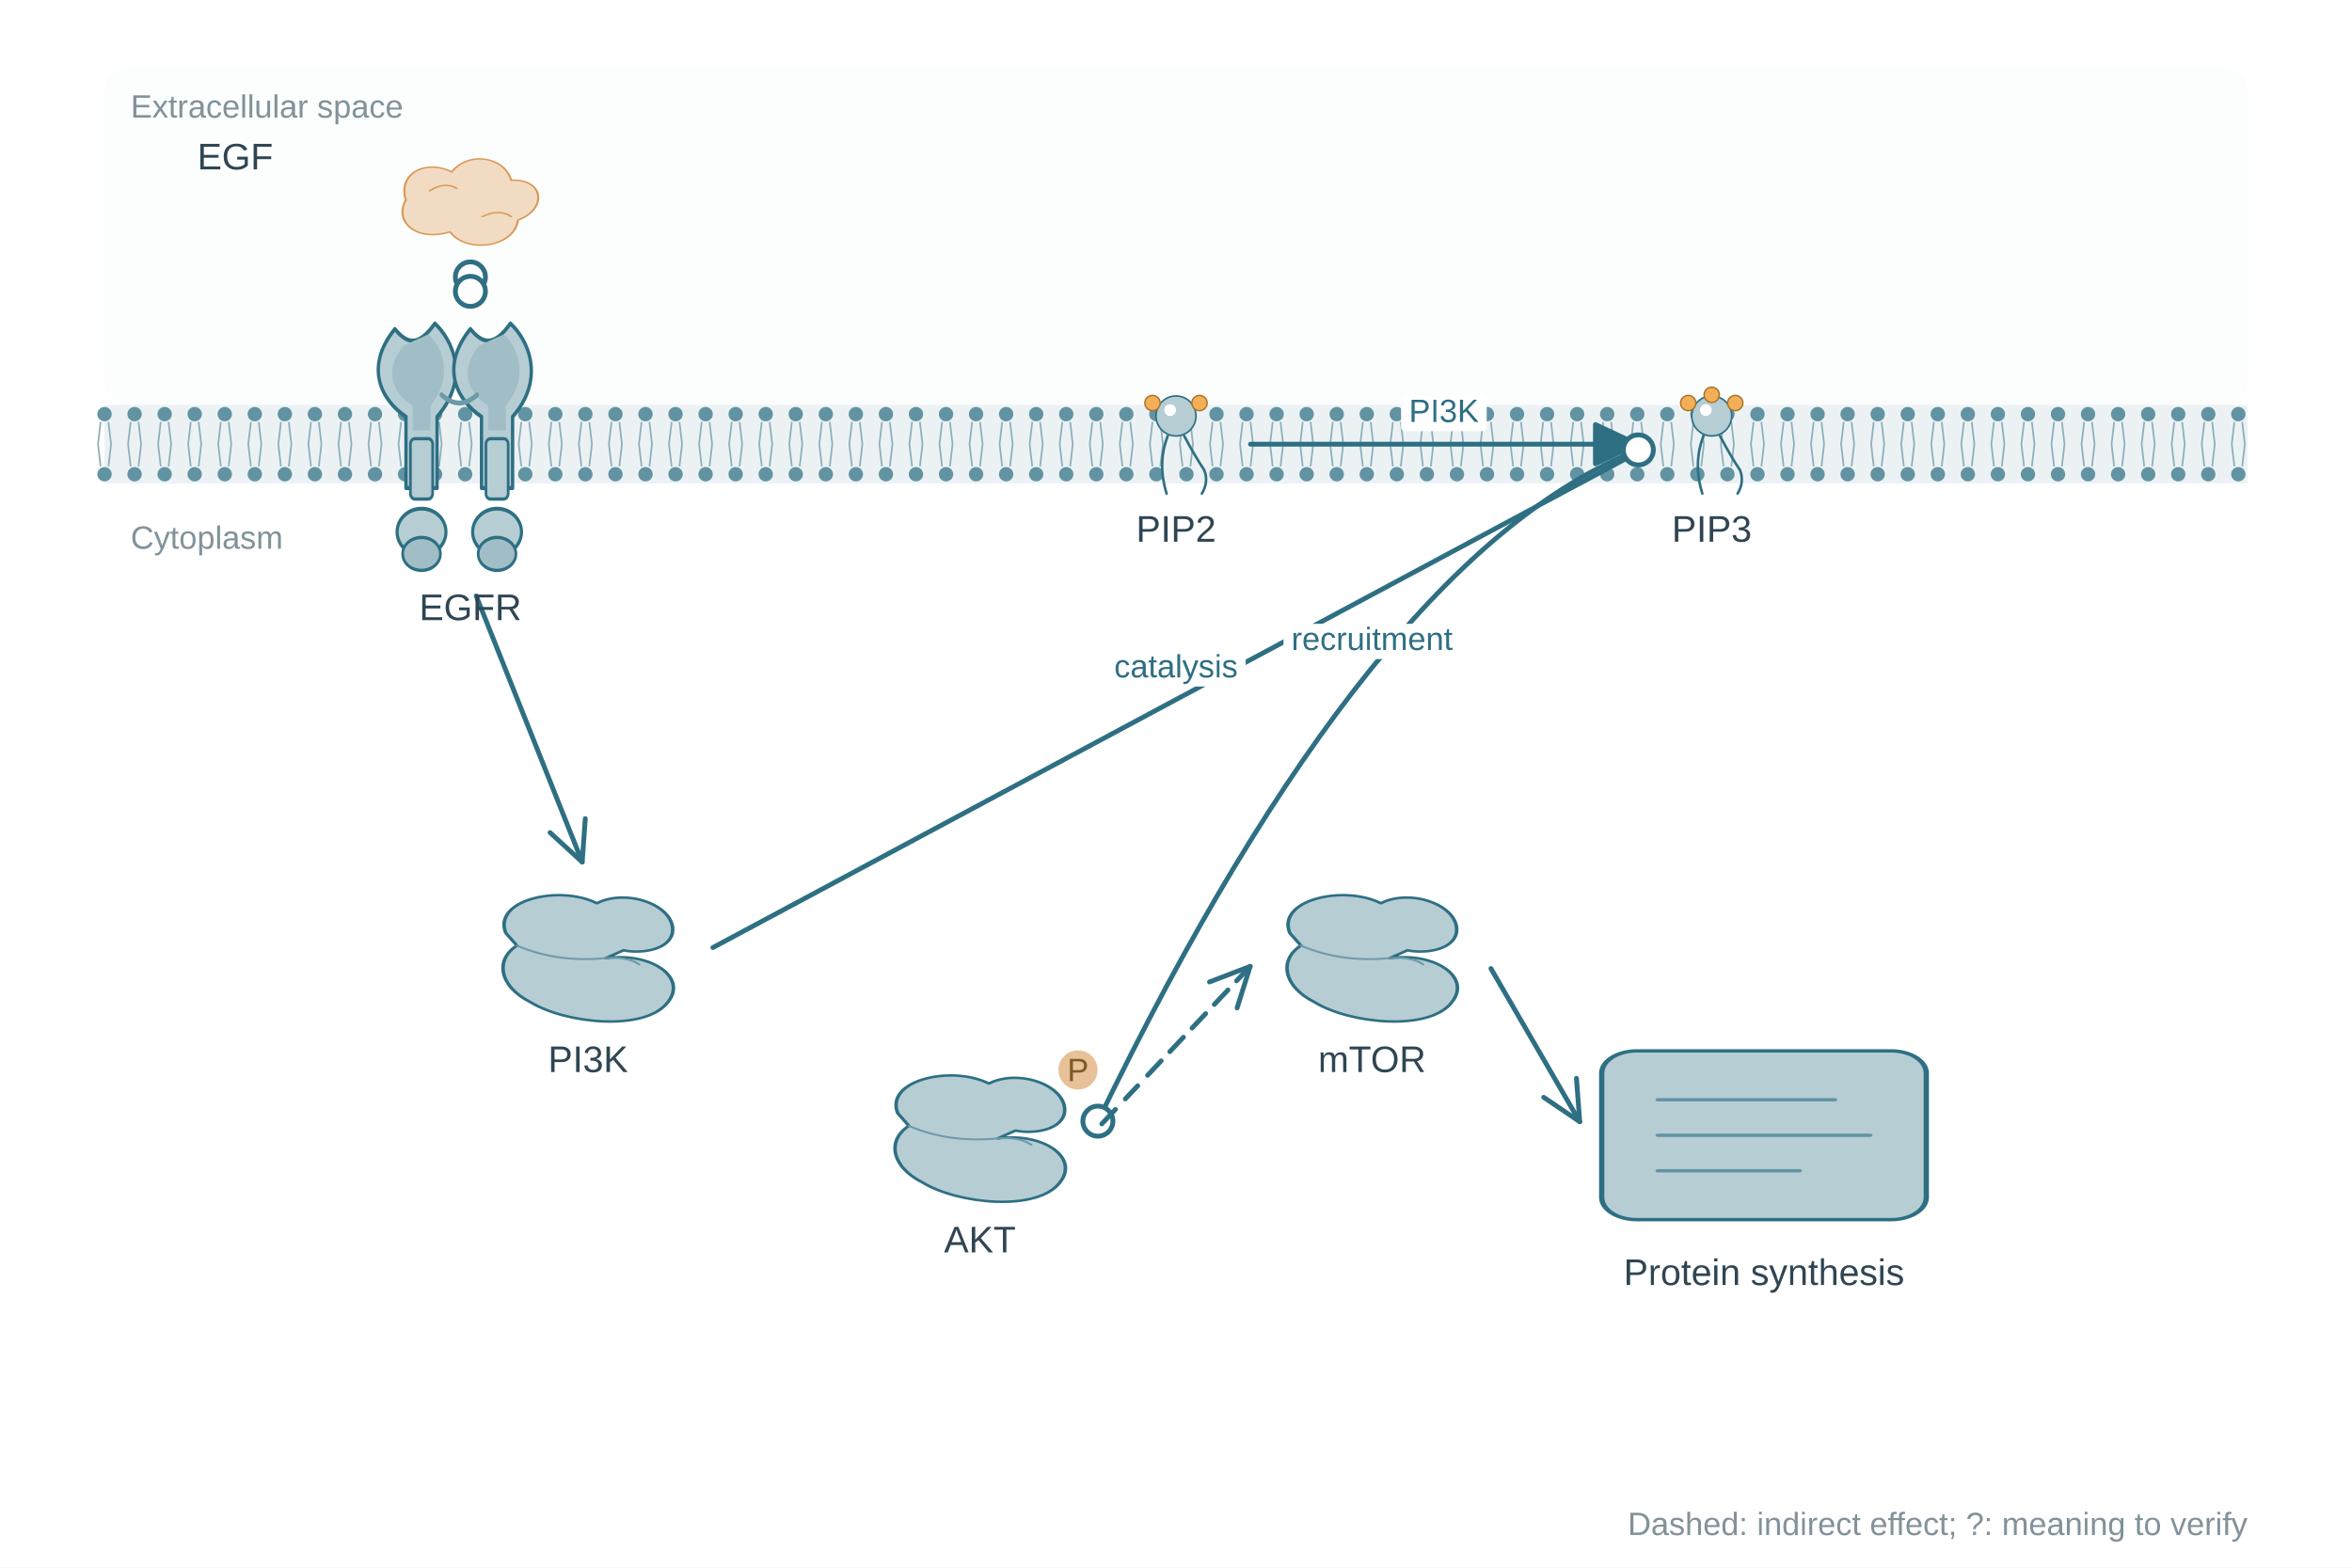
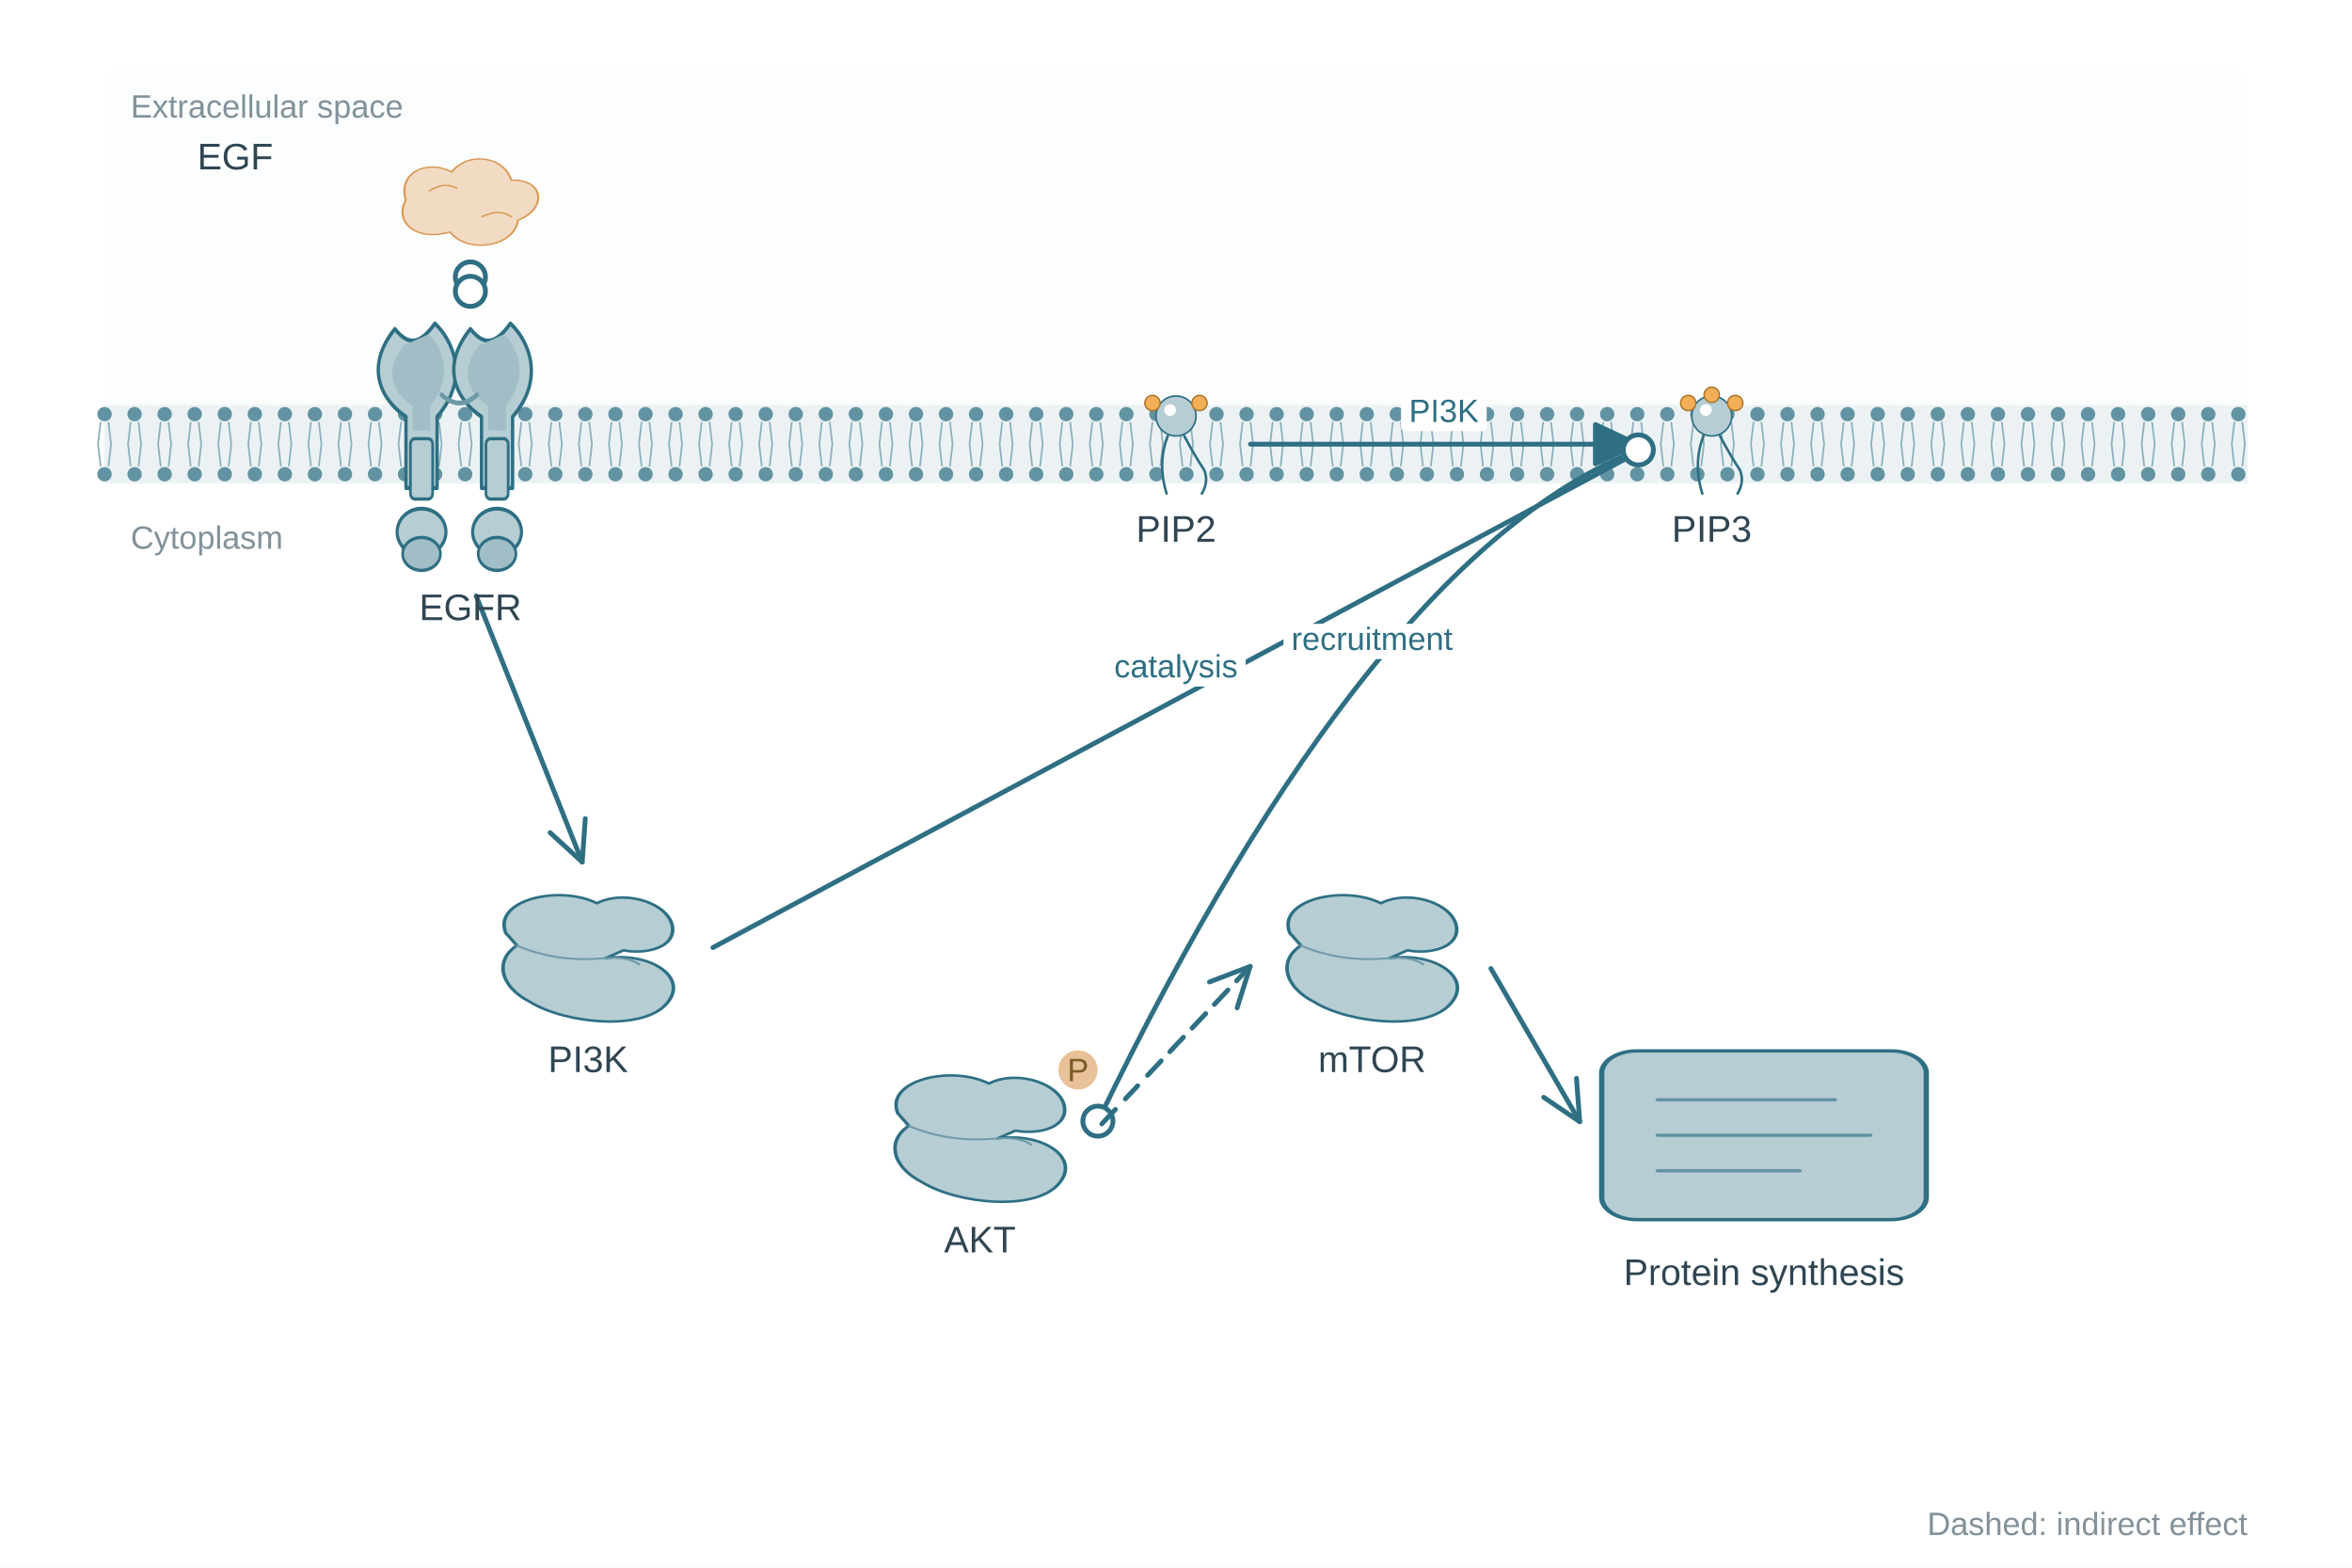
<svg xmlns="http://www.w3.org/2000/svg" width="180.0mm" height="120.0mm" viewBox="0 0 180.0 120.0" data-version="2" data-revision="1">
  <rect width="180.0" height="120.0" fill="#FFFFFF" />
  <g id="layer-compartments">
    <rect x="8.0" y="5.0" width="164.0" height="26.0" rx="2" fill="#fcfdfd" />
    <text x="10" y="9" font-size="2.469" font-family="Arial,Microsoft YaHei,sans-serif" fill="#81929B" text-anchor="start" font-weight="400">Extracellular space</text>
    <rect x="8.0" y="31.0" width="164.0" height="6.0" fill="#ecf2f4" />
    <path d="M 7.7 32.3 L 7.5 34.0 M 8.3 32.3 L 8.5 34.0 M 7.7 35.7 L 7.5 34.0 M 8.3 35.7 L 8.5 34.0" fill="none" stroke="#8cb0bb" stroke-width=".13" />
    <circle cx="8.0" cy="31.7" r=".55" fill="#6293a2" />
    <circle cx="8.0" cy="36.3" r=".55" fill="#6293a2" />
    <path d="M 10.0 32.3 L 9.8 34.0 M 10.6 32.3 L 10.8 34.0 M 10.0 35.7 L 9.8 34.0 M 10.6 35.7 L 10.8 34.0" fill="none" stroke="#8cb0bb" stroke-width=".13" />
    <circle cx="10.3" cy="31.7" r=".55" fill="#6293a2" />
    <circle cx="10.3" cy="36.3" r=".55" fill="#6293a2" />
    <path d="M 12.3 32.3 L 12.1 34.0 M 12.9 32.3 L 13.1 34.0 M 12.3 35.7 L 12.1 34.0 M 12.9 35.7 L 13.1 34.0" fill="none" stroke="#8cb0bb" stroke-width=".13" />
    <circle cx="12.6" cy="31.7" r=".55" fill="#6293a2" />
    <circle cx="12.6" cy="36.3" r=".55" fill="#6293a2" />
    <path d="M 14.6 32.3 L 14.4 34.0 M 15.2 32.3 L 15.4 34.0 M 14.6 35.7 L 14.4 34.0 M 15.2 35.7 L 15.4 34.0" fill="none" stroke="#8cb0bb" stroke-width=".13" />
    <circle cx="14.9" cy="31.7" r=".55" fill="#6293a2" />
    <circle cx="14.9" cy="36.3" r=".55" fill="#6293a2" />
    <path d="M 16.9 32.3 L 16.7 34.0 M 17.5 32.3 L 17.7 34.0 M 16.9 35.7 L 16.7 34.0 M 17.5 35.7 L 17.7 34.0" fill="none" stroke="#8cb0bb" stroke-width=".13" />
    <circle cx="17.2" cy="31.7" r=".55" fill="#6293a2" />
    <circle cx="17.2" cy="36.3" r=".55" fill="#6293a2" />
    <path d="M 19.2 32.3 L 19.0 34.0 M 19.8 32.3 L 20.0 34.0 M 19.2 35.7 L 19.0 34.0 M 19.8 35.7 L 20.0 34.0" fill="none" stroke="#8cb0bb" stroke-width=".13" />
    <circle cx="19.5" cy="31.7" r=".55" fill="#6293a2" />
    <circle cx="19.5" cy="36.3" r=".55" fill="#6293a2" />
    <path d="M 21.5 32.3 L 21.3 34.0 M 22.1 32.3 L 22.3 34.0 M 21.5 35.7 L 21.3 34.0 M 22.1 35.7 L 22.3 34.0" fill="none" stroke="#8cb0bb" stroke-width=".13" />
    <circle cx="21.8" cy="31.7" r=".55" fill="#6293a2" />
    <circle cx="21.8" cy="36.3" r=".55" fill="#6293a2" />
    <path d="M 23.8 32.3 L 23.6 34.0 M 24.4 32.3 L 24.6 34.0 M 23.8 35.7 L 23.6 34.0 M 24.4 35.7 L 24.6 34.0" fill="none" stroke="#8cb0bb" stroke-width=".13" />
    <circle cx="24.1" cy="31.7" r=".55" fill="#6293a2" />
    <circle cx="24.1" cy="36.3" r=".55" fill="#6293a2" />
    <path d="M 26.1 32.3 L 25.9 34.0 M 26.7 32.3 L 26.9 34.0 M 26.1 35.7 L 25.9 34.0 M 26.7 35.7 L 26.9 34.0" fill="none" stroke="#8cb0bb" stroke-width=".13" />
    <circle cx="26.4" cy="31.7" r=".55" fill="#6293a2" />
    <circle cx="26.4" cy="36.3" r=".55" fill="#6293a2" />
    <path d="M 28.4 32.3 L 28.2 34.0 M 29.0 32.3 L 29.2 34.0 M 28.4 35.7 L 28.2 34.0 M 29.0 35.7 L 29.2 34.0" fill="none" stroke="#8cb0bb" stroke-width=".13" />
    <circle cx="28.7" cy="31.7" r=".55" fill="#6293a2" />
    <circle cx="28.7" cy="36.3" r=".55" fill="#6293a2" />
    <path d="M 30.7 32.3 L 30.5 34.0 M 31.3 32.3 L 31.5 34.0 M 30.7 35.7 L 30.5 34.0 M 31.3 35.7 L 31.5 34.0" fill="none" stroke="#8cb0bb" stroke-width=".13" />
    <circle cx="31.0" cy="31.7" r=".55" fill="#6293a2" />
    <circle cx="31.0" cy="36.3" r=".55" fill="#6293a2" />
    <path d="M 33.0 32.3 L 32.8 34.0 M 33.6 32.3 L 33.8 34.0 M 33.0 35.7 L 32.8 34.0 M 33.6 35.7 L 33.8 34.0" fill="none" stroke="#8cb0bb" stroke-width=".13" />
    <circle cx="33.3" cy="31.7" r=".55" fill="#6293a2" />
    <circle cx="33.3" cy="36.3" r=".55" fill="#6293a2" />
    <path d="M 35.3 32.3 L 35.1 34.0 M 35.9 32.3 L 36.1 34.0 M 35.3 35.7 L 35.1 34.0 M 35.9 35.7 L 36.1 34.0" fill="none" stroke="#8cb0bb" stroke-width=".13" />
    <circle cx="35.6" cy="31.7" r=".55" fill="#6293a2" />
    <circle cx="35.6" cy="36.3" r=".55" fill="#6293a2" />
    <path d="M 37.6 32.3 L 37.4 34.0 M 38.2 32.3 L 38.4 34.0 M 37.6 35.7 L 37.4 34.0 M 38.2 35.7 L 38.4 34.0" fill="none" stroke="#8cb0bb" stroke-width=".13" />
    <circle cx="37.9" cy="31.7" r=".55" fill="#6293a2" />
    <circle cx="37.9" cy="36.3" r=".55" fill="#6293a2" />
    <path d="M 39.9 32.3 L 39.7 34.0 M 40.5 32.3 L 40.7 34.0 M 39.9 35.7 L 39.7 34.0 M 40.5 35.7 L 40.7 34.0" fill="none" stroke="#8cb0bb" stroke-width=".13" />
    <circle cx="40.2" cy="31.7" r=".55" fill="#6293a2" />
    <circle cx="40.2" cy="36.3" r=".55" fill="#6293a2" />
    <path d="M 42.2 32.3 L 42.0 34.0 M 42.8 32.3 L 43.0 34.0 M 42.2 35.7 L 42.0 34.0 M 42.8 35.7 L 43.0 34.0" fill="none" stroke="#8cb0bb" stroke-width=".13" />
    <circle cx="42.5" cy="31.7" r=".55" fill="#6293a2" />
    <circle cx="42.5" cy="36.3" r=".55" fill="#6293a2" />
    <path d="M 44.5 32.3 L 44.3 34.0 M 45.1 32.3 L 45.3 34.0 M 44.5 35.7 L 44.3 34.0 M 45.1 35.7 L 45.3 34.0" fill="none" stroke="#8cb0bb" stroke-width=".13" />
    <circle cx="44.8" cy="31.7" r=".55" fill="#6293a2" />
    <circle cx="44.8" cy="36.3" r=".55" fill="#6293a2" />
    <path d="M 46.8 32.3 L 46.6 34.0 M 47.4 32.3 L 47.6 34.0 M 46.8 35.7 L 46.6 34.0 M 47.4 35.7 L 47.6 34.0" fill="none" stroke="#8cb0bb" stroke-width=".13" />
    <circle cx="47.1" cy="31.7" r=".55" fill="#6293a2" />
    <circle cx="47.1" cy="36.3" r=".55" fill="#6293a2" />
    <path d="M 49.1 32.3 L 48.9 34.0 M 49.7 32.3 L 49.9 34.0 M 49.1 35.7 L 48.9 34.0 M 49.7 35.7 L 49.9 34.0" fill="none" stroke="#8cb0bb" stroke-width=".13" />
    <circle cx="49.4" cy="31.7" r=".55" fill="#6293a2" />
    <circle cx="49.4" cy="36.3" r=".55" fill="#6293a2" />
    <path d="M 51.4 32.3 L 51.2 34.0 M 52 32.3 L 52.2 34.0 M 51.4 35.7 L 51.2 34.0 M 52 35.7 L 52.2 34.0" fill="none" stroke="#8cb0bb" stroke-width=".13" />
    <circle cx="51.7" cy="31.7" r=".55" fill="#6293a2" />
    <circle cx="51.7" cy="36.3" r=".55" fill="#6293a2" />
    <path d="M 53.7 32.3 L 53.5 34.0 M 54.3 32.3 L 54.5 34.0 M 53.7 35.7 L 53.5 34.0 M 54.3 35.7 L 54.5 34.0" fill="none" stroke="#8cb0bb" stroke-width=".13" />
    <circle cx="54.0" cy="31.7" r=".55" fill="#6293a2" />
    <circle cx="54.0" cy="36.3" r=".55" fill="#6293a2" />
    <path d="M 56.0 32.3 L 55.8 34.0 M 56.6 32.3 L 56.8 34.0 M 56.0 35.7 L 55.8 34.0 M 56.6 35.7 L 56.8 34.0" fill="none" stroke="#8cb0bb" stroke-width=".13" />
    <circle cx="56.3" cy="31.7" r=".55" fill="#6293a2" />
    <circle cx="56.3" cy="36.3" r=".55" fill="#6293a2" />
    <path d="M 58.3 32.3 L 58.1 34.0 M 58.9 32.3 L 59.1 34.0 M 58.3 35.7 L 58.1 34.0 M 58.9 35.7 L 59.1 34.0" fill="none" stroke="#8cb0bb" stroke-width=".13" />
    <circle cx="58.6" cy="31.7" r=".55" fill="#6293a2" />
    <circle cx="58.6" cy="36.3" r=".55" fill="#6293a2" />
    <path d="M 60.6 32.3 L 60.4 34.0 M 61.2 32.3 L 61.4 34.0 M 60.6 35.7 L 60.4 34.0 M 61.2 35.7 L 61.4 34.0" fill="none" stroke="#8cb0bb" stroke-width=".13" />
    <circle cx="60.9" cy="31.7" r=".55" fill="#6293a2" />
    <circle cx="60.9" cy="36.3" r=".55" fill="#6293a2" />
    <path d="M 62.9 32.3 L 62.7 34.0 M 63.5 32.3 L 63.7 34.0 M 62.9 35.7 L 62.7 34.0 M 63.5 35.7 L 63.7 34.0" fill="none" stroke="#8cb0bb" stroke-width=".13" />
    <circle cx="63.2" cy="31.7" r=".55" fill="#6293a2" />
    <circle cx="63.2" cy="36.3" r=".55" fill="#6293a2" />
    <path d="M 65.2 32.3 L 65.0 34.0 M 65.8 32.3 L 66.0 34.0 M 65.2 35.7 L 65.0 34.0 M 65.8 35.7 L 66.0 34.0" fill="none" stroke="#8cb0bb" stroke-width=".13" />
    <circle cx="65.5" cy="31.7" r=".55" fill="#6293a2" />
    <circle cx="65.5" cy="36.3" r=".55" fill="#6293a2" />
    <path d="M 67.5 32.3 L 67.3 34.0 M 68.1 32.3 L 68.3 34.0 M 67.5 35.7 L 67.3 34.0 M 68.1 35.7 L 68.3 34.0" fill="none" stroke="#8cb0bb" stroke-width=".13" />
    <circle cx="67.8" cy="31.7" r=".55" fill="#6293a2" />
    <circle cx="67.8" cy="36.3" r=".55" fill="#6293a2" />
    <path d="M 69.8 32.3 L 69.6 34.0 M 70.4 32.3 L 70.6 34.0 M 69.8 35.7 L 69.6 34.0 M 70.4 35.7 L 70.6 34.0" fill="none" stroke="#8cb0bb" stroke-width=".13" />
    <circle cx="70.1" cy="31.7" r=".55" fill="#6293a2" />
    <circle cx="70.1" cy="36.3" r=".55" fill="#6293a2" />
    <path d="M 72.1 32.3 L 71.9 34.0 M 72.7 32.3 L 72.9 34.0 M 72.1 35.7 L 71.9 34.0 M 72.7 35.7 L 72.9 34.0" fill="none" stroke="#8cb0bb" stroke-width=".13" />
    <circle cx="72.4" cy="31.7" r=".55" fill="#6293a2" />
    <circle cx="72.4" cy="36.3" r=".55" fill="#6293a2" />
    <path d="M 74.4 32.3 L 74.2 34.0 M 75 32.3 L 75.2 34.0 M 74.4 35.7 L 74.2 34.0 M 75 35.7 L 75.2 34.0" fill="none" stroke="#8cb0bb" stroke-width=".13" />
    <circle cx="74.7" cy="31.7" r=".55" fill="#6293a2" />
    <circle cx="74.7" cy="36.3" r=".55" fill="#6293a2" />
    <path d="M 76.7 32.3 L 76.5 34.0 M 77.3 32.3 L 77.5 34.0 M 76.7 35.7 L 76.5 34.0 M 77.3 35.7 L 77.5 34.0" fill="none" stroke="#8cb0bb" stroke-width=".13" />
    <circle cx="77.0" cy="31.7" r=".55" fill="#6293a2" />
    <circle cx="77.0" cy="36.3" r=".55" fill="#6293a2" />
    <path d="M 79.0 32.3 L 78.8 34.0 M 79.6 32.3 L 79.8 34.0 M 79.0 35.7 L 78.8 34.0 M 79.6 35.7 L 79.8 34.0" fill="none" stroke="#8cb0bb" stroke-width=".13" />
    <circle cx="79.3" cy="31.7" r=".55" fill="#6293a2" />
    <circle cx="79.3" cy="36.3" r=".55" fill="#6293a2" />
    <path d="M 81.3 32.3 L 81.1 34.0 M 81.9 32.3 L 82.1 34.0 M 81.3 35.7 L 81.1 34.0 M 81.9 35.7 L 82.1 34.0" fill="none" stroke="#8cb0bb" stroke-width=".13" />
    <circle cx="81.6" cy="31.7" r=".55" fill="#6293a2" />
    <circle cx="81.6" cy="36.3" r=".55" fill="#6293a2" />
    <path d="M 83.6 32.3 L 83.4 34.0 M 84.2 32.3 L 84.4 34.0 M 83.6 35.7 L 83.4 34.0 M 84.2 35.7 L 84.4 34.0" fill="none" stroke="#8cb0bb" stroke-width=".13" />
    <circle cx="83.9" cy="31.7" r=".55" fill="#6293a2" />
    <circle cx="83.9" cy="36.3" r=".55" fill="#6293a2" />
    <path d="M 85.9 32.3 L 85.7 34.0 M 86.5 32.3 L 86.7 34.0 M 85.9 35.7 L 85.7 34.0 M 86.5 35.7 L 86.7 34.0" fill="none" stroke="#8cb0bb" stroke-width=".13" />
    <circle cx="86.2" cy="31.7" r=".55" fill="#6293a2" />
    <circle cx="86.2" cy="36.3" r=".55" fill="#6293a2" />
    <path d="M 88.2 32.3 L 88.0 34.0 M 88.8 32.3 L 89.0 34.0 M 88.2 35.7 L 88.0 34.0 M 88.8 35.7 L 89.0 34.0" fill="none" stroke="#8cb0bb" stroke-width=".13" />
    <circle cx="88.5" cy="31.7" r=".55" fill="#6293a2" />
    <circle cx="88.5" cy="36.3" r=".55" fill="#6293a2" />
    <path d="M 90.5 32.3 L 90.3 34.0 M 91.1 32.3 L 91.3 34.0 M 90.5 35.7 L 90.3 34.0 M 91.1 35.7 L 91.3 34.0" fill="none" stroke="#8cb0bb" stroke-width=".13" />
    <circle cx="90.8" cy="31.7" r=".55" fill="#6293a2" />
    <circle cx="90.8" cy="36.3" r=".55" fill="#6293a2" />
    <path d="M 92.8 32.3 L 92.6 34.0 M 93.4 32.3 L 93.6 34.0 M 92.8 35.7 L 92.6 34.0 M 93.4 35.7 L 93.6 34.0" fill="none" stroke="#8cb0bb" stroke-width=".13" />
    <circle cx="93.1" cy="31.7" r=".55" fill="#6293a2" />
    <circle cx="93.1" cy="36.3" r=".55" fill="#6293a2" />
    <path d="M 95.1 32.3 L 94.9 34.0 M 95.7 32.3 L 95.9 34.0 M 95.1 35.7 L 94.9 34.0 M 95.7 35.7 L 95.9 34.0" fill="none" stroke="#8cb0bb" stroke-width=".13" />
    <circle cx="95.4" cy="31.7" r=".55" fill="#6293a2" />
    <circle cx="95.4" cy="36.3" r=".55" fill="#6293a2" />
    <path d="M 97.4 32.3 L 97.2 34.0 M 98 32.3 L 98.2 34.0 M 97.4 35.7 L 97.2 34.0 M 98 35.7 L 98.2 34.0" fill="none" stroke="#8cb0bb" stroke-width=".13" />
    <circle cx="97.7" cy="31.7" r=".55" fill="#6293a2" />
    <circle cx="97.7" cy="36.3" r=".55" fill="#6293a2" />
    <path d="M 99.7 32.3 L 99.5 34.0 M 100.3 32.3 L 100.5 34.0 M 99.7 35.7 L 99.5 34.0 M 100.3 35.7 L 100.5 34.0" fill="none" stroke="#8cb0bb" stroke-width=".13" />
    <circle cx="100.0" cy="31.7" r=".55" fill="#6293a2" />
    <circle cx="100.0" cy="36.3" r=".55" fill="#6293a2" />
    <path d="M 102.0 32.3 L 101.8 34.0 M 102.6 32.3 L 102.8 34.0 M 102.0 35.7 L 101.8 34.0 M 102.6 35.7 L 102.8 34.0" fill="none" stroke="#8cb0bb" stroke-width=".13" />
    <circle cx="102.3" cy="31.7" r=".55" fill="#6293a2" />
    <circle cx="102.3" cy="36.3" r=".55" fill="#6293a2" />
    <path d="M 104.3 32.3 L 104.1 34.0 M 104.9 32.3 L 105.1 34.0 M 104.3 35.7 L 104.1 34.0 M 104.9 35.7 L 105.1 34.0" fill="none" stroke="#8cb0bb" stroke-width=".13" />
    <circle cx="104.6" cy="31.7" r=".55" fill="#6293a2" />
    <circle cx="104.6" cy="36.3" r=".55" fill="#6293a2" />
    <path d="M 106.6 32.3 L 106.4 34.0 M 107.2 32.3 L 107.4 34.0 M 106.6 35.7 L 106.4 34.0 M 107.2 35.7 L 107.4 34.0" fill="none" stroke="#8cb0bb" stroke-width=".13" />
    <circle cx="106.9" cy="31.7" r=".55" fill="#6293a2" />
    <circle cx="106.9" cy="36.3" r=".55" fill="#6293a2" />
    <path d="M 108.9 32.3 L 108.7 34.0 M 109.5 32.3 L 109.7 34.0 M 108.9 35.7 L 108.7 34.0 M 109.5 35.7 L 109.7 34.0" fill="none" stroke="#8cb0bb" stroke-width=".13" />
    <circle cx="109.2" cy="31.7" r=".55" fill="#6293a2" />
    <circle cx="109.2" cy="36.3" r=".55" fill="#6293a2" />
    <path d="M 111.2 32.3 L 111 34.0 M 111.8 32.3 L 112 34.0 M 111.2 35.7 L 111 34.0 M 111.8 35.7 L 112 34.0" fill="none" stroke="#8cb0bb" stroke-width=".13" />
    <circle cx="111.5" cy="31.7" r=".55" fill="#6293a2" />
    <circle cx="111.5" cy="36.3" r=".55" fill="#6293a2" />
    <path d="M 113.5 32.3 L 113.3 34.0 M 114.1 32.3 L 114.3 34.0 M 113.5 35.7 L 113.3 34.0 M 114.1 35.7 L 114.3 34.0" fill="none" stroke="#8cb0bb" stroke-width=".13" />
    <circle cx="113.8" cy="31.7" r=".55" fill="#6293a2" />
    <circle cx="113.8" cy="36.3" r=".55" fill="#6293a2" />
    <path d="M 115.8 32.3 L 115.6 34.0 M 116.4 32.3 L 116.6 34.0 M 115.8 35.7 L 115.6 34.0 M 116.4 35.7 L 116.6 34.0" fill="none" stroke="#8cb0bb" stroke-width=".13" />
    <circle cx="116.1" cy="31.7" r=".55" fill="#6293a2" />
    <circle cx="116.1" cy="36.3" r=".55" fill="#6293a2" />
    <path d="M 118.1 32.3 L 117.9 34.0 M 118.7 32.3 L 118.9 34.0 M 118.1 35.7 L 117.9 34.0 M 118.7 35.7 L 118.9 34.0" fill="none" stroke="#8cb0bb" stroke-width=".13" />
    <circle cx="118.4" cy="31.7" r=".55" fill="#6293a2" />
    <circle cx="118.4" cy="36.3" r=".55" fill="#6293a2" />
    <path d="M 120.4 32.3 L 120.2 34.0 M 121 32.3 L 121.2 34.0 M 120.4 35.7 L 120.2 34.0 M 121 35.7 L 121.2 34.0" fill="none" stroke="#8cb0bb" stroke-width=".13" />
    <circle cx="120.7" cy="31.7" r=".55" fill="#6293a2" />
    <circle cx="120.7" cy="36.3" r=".55" fill="#6293a2" />
    <path d="M 122.7 32.3 L 122.5 34.0 M 123.3 32.3 L 123.5 34.0 M 122.7 35.7 L 122.5 34.0 M 123.3 35.7 L 123.5 34.0" fill="none" stroke="#8cb0bb" stroke-width=".13" />
    <circle cx="123" cy="31.7" r=".55" fill="#6293a2" />
    <circle cx="123" cy="36.3" r=".55" fill="#6293a2" />
    <path d="M 125.0 32.3 L 124.8 34.0 M 125.6 32.3 L 125.8 34.0 M 125.0 35.7 L 124.8 34.0 M 125.6 35.7 L 125.8 34.0" fill="none" stroke="#8cb0bb" stroke-width=".13" />
    <circle cx="125.3" cy="31.7" r=".55" fill="#6293a2" />
    <circle cx="125.3" cy="36.3" r=".55" fill="#6293a2" />
    <path d="M 127.3 32.3 L 127.1 34.0 M 127.9 32.3 L 128.1 34.0 M 127.3 35.7 L 127.1 34.0 M 127.9 35.7 L 128.1 34.0" fill="none" stroke="#8cb0bb" stroke-width=".13" />
    <circle cx="127.6" cy="31.7" r=".55" fill="#6293a2" />
    <circle cx="127.6" cy="36.3" r=".55" fill="#6293a2" />
    <path d="M 129.6 32.3 L 129.4 34.0 M 130.2 32.3 L 130.4 34.0 M 129.6 35.7 L 129.4 34.0 M 130.2 35.7 L 130.4 34.0" fill="none" stroke="#8cb0bb" stroke-width=".13" />
    <circle cx="129.9" cy="31.7" r=".55" fill="#6293a2" />
    <circle cx="129.9" cy="36.3" r=".55" fill="#6293a2" />
    <path d="M 131.9 32.3 L 131.7 34.0 M 132.5 32.3 L 132.7 34.0 M 131.9 35.7 L 131.7 34.0 M 132.5 35.7 L 132.7 34.0" fill="none" stroke="#8cb0bb" stroke-width=".13" />
    <circle cx="132.2" cy="31.7" r=".55" fill="#6293a2" />
    <circle cx="132.2" cy="36.3" r=".55" fill="#6293a2" />
    <path d="M 134.2 32.3 L 134.0 34.0 M 134.8 32.3 L 135.0 34.0 M 134.2 35.7 L 134.0 34.0 M 134.8 35.7 L 135.0 34.0" fill="none" stroke="#8cb0bb" stroke-width=".13" />
    <circle cx="134.5" cy="31.7" r=".55" fill="#6293a2" />
    <circle cx="134.5" cy="36.3" r=".55" fill="#6293a2" />
    <path d="M 136.5 32.3 L 136.3 34.0 M 137.1 32.3 L 137.3 34.0 M 136.5 35.7 L 136.3 34.0 M 137.1 35.7 L 137.3 34.0" fill="none" stroke="#8cb0bb" stroke-width=".13" />
    <circle cx="136.8" cy="31.7" r=".55" fill="#6293a2" />
    <circle cx="136.8" cy="36.3" r=".55" fill="#6293a2" />
    <path d="M 138.8 32.3 L 138.6 34.0 M 139.4 32.3 L 139.6 34.0 M 138.8 35.7 L 138.6 34.0 M 139.4 35.7 L 139.6 34.0" fill="none" stroke="#8cb0bb" stroke-width=".13" />
    <circle cx="139.1" cy="31.7" r=".55" fill="#6293a2" />
    <circle cx="139.1" cy="36.3" r=".55" fill="#6293a2" />
    <path d="M 141.1 32.3 L 140.9 34.0 M 141.7 32.3 L 141.9 34.0 M 141.1 35.7 L 140.9 34.0 M 141.7 35.7 L 141.9 34.0" fill="none" stroke="#8cb0bb" stroke-width=".13" />
    <circle cx="141.4" cy="31.7" r=".55" fill="#6293a2" />
    <circle cx="141.4" cy="36.3" r=".55" fill="#6293a2" />
    <path d="M 143.4 32.3 L 143.2 34.0 M 144.0 32.3 L 144.2 34.0 M 143.4 35.7 L 143.2 34.0 M 144.0 35.7 L 144.2 34.0" fill="none" stroke="#8cb0bb" stroke-width=".13" />
    <circle cx="143.7" cy="31.7" r=".55" fill="#6293a2" />
    <circle cx="143.7" cy="36.3" r=".55" fill="#6293a2" />
    <path d="M 145.7 32.3 L 145.5 34.0 M 146.3 32.3 L 146.5 34.0 M 145.7 35.7 L 145.5 34.0 M 146.3 35.7 L 146.5 34.0" fill="none" stroke="#8cb0bb" stroke-width=".13" />
    <circle cx="146.0" cy="31.7" r=".55" fill="#6293a2" />
    <circle cx="146.0" cy="36.3" r=".55" fill="#6293a2" />
    <path d="M 148 32.3 L 147.8 34.0 M 148.6 32.3 L 148.8 34.0 M 148 35.7 L 147.8 34.0 M 148.6 35.7 L 148.8 34.0" fill="none" stroke="#8cb0bb" stroke-width=".13" />
    <circle cx="148.3" cy="31.7" r=".55" fill="#6293a2" />
    <circle cx="148.3" cy="36.3" r=".55" fill="#6293a2" />
    <path d="M 150.3 32.3 L 150.1 34.0 M 150.9 32.3 L 151.1 34.0 M 150.3 35.7 L 150.1 34.0 M 150.9 35.7 L 151.1 34.0" fill="none" stroke="#8cb0bb" stroke-width=".13" />
    <circle cx="150.6" cy="31.7" r=".55" fill="#6293a2" />
    <circle cx="150.6" cy="36.3" r=".55" fill="#6293a2" />
    <path d="M 152.6 32.3 L 152.4 34.0 M 153.2 32.3 L 153.4 34.0 M 152.6 35.7 L 152.4 34.0 M 153.2 35.7 L 153.4 34.0" fill="none" stroke="#8cb0bb" stroke-width=".13" />
    <circle cx="152.9" cy="31.7" r=".55" fill="#6293a2" />
    <circle cx="152.9" cy="36.3" r=".55" fill="#6293a2" />
    <path d="M 154.9 32.3 L 154.7 34.0 M 155.5 32.3 L 155.7 34.0 M 154.9 35.7 L 154.7 34.0 M 155.5 35.7 L 155.7 34.0" fill="none" stroke="#8cb0bb" stroke-width=".13" />
    <circle cx="155.2" cy="31.7" r=".55" fill="#6293a2" />
    <circle cx="155.2" cy="36.3" r=".55" fill="#6293a2" />
    <path d="M 157.2 32.3 L 157.0 34.0 M 157.8 32.3 L 158.0 34.0 M 157.2 35.7 L 157.0 34.0 M 157.8 35.7 L 158.0 34.0" fill="none" stroke="#8cb0bb" stroke-width=".13" />
    <circle cx="157.5" cy="31.7" r=".55" fill="#6293a2" />
    <circle cx="157.5" cy="36.3" r=".55" fill="#6293a2" />
    <path d="M 159.5 32.3 L 159.3 34.0 M 160.1 32.3 L 160.3 34.0 M 159.5 35.7 L 159.3 34.0 M 160.1 35.7 L 160.3 34.0" fill="none" stroke="#8cb0bb" stroke-width=".13" />
    <circle cx="159.8" cy="31.7" r=".55" fill="#6293a2" />
    <circle cx="159.8" cy="36.3" r=".55" fill="#6293a2" />
    <path d="M 161.8 32.3 L 161.6 34.0 M 162.4 32.3 L 162.6 34.0 M 161.8 35.7 L 161.6 34.0 M 162.4 35.7 L 162.6 34.0" fill="none" stroke="#8cb0bb" stroke-width=".13" />
    <circle cx="162.1" cy="31.7" r=".55" fill="#6293a2" />
    <circle cx="162.1" cy="36.3" r=".55" fill="#6293a2" />
    <path d="M 164.1 32.3 L 163.9 34.0 M 164.7 32.3 L 164.9 34.0 M 164.1 35.7 L 163.9 34.0 M 164.7 35.7 L 164.9 34.0" fill="none" stroke="#8cb0bb" stroke-width=".13" />
    <circle cx="164.4" cy="31.7" r=".55" fill="#6293a2" />
    <circle cx="164.4" cy="36.3" r=".55" fill="#6293a2" />
    <path d="M 166.4 32.3 L 166.2 34.0 M 167.0 32.3 L 167.2 34.0 M 166.4 35.7 L 166.2 34.0 M 167.0 35.7 L 167.2 34.0" fill="none" stroke="#8cb0bb" stroke-width=".13" />
    <circle cx="166.7" cy="31.7" r=".55" fill="#6293a2" />
    <circle cx="166.7" cy="36.3" r=".55" fill="#6293a2" />
    <path d="M 168.7 32.3 L 168.5 34.0 M 169.3 32.3 L 169.5 34.0 M 168.7 35.7 L 168.5 34.0 M 169.3 35.7 L 169.5 34.0" fill="none" stroke="#8cb0bb" stroke-width=".13" />
    <circle cx="169.0" cy="31.7" r=".55" fill="#6293a2" />
    <circle cx="169.0" cy="36.3" r=".55" fill="#6293a2" />
    <path d="M 171 32.3 L 170.8 34.0 M 171.6 32.3 L 171.8 34.0 M 171 35.7 L 170.8 34.0 M 171.6 35.7 L 171.8 34.0" fill="none" stroke="#8cb0bb" stroke-width=".13" />
    <circle cx="171.3" cy="31.7" r=".55" fill="#6293a2" />
    <circle cx="171.3" cy="36.3" r=".55" fill="#6293a2" />
    <rect x="8.0" y="38.0" width="164.0" height="73.0" rx="2" fill="#FFFFFF" />
    <text x="10" y="42" font-size="2.469" font-family="Arial,Microsoft YaHei,sans-serif" fill="#81929B" text-anchor="start" font-weight="400">Cytoplasm</text>
  </g>
  <g id="layer-context" />
  <g id="layer-relations">
    <g data-relation-id="e1" data-relation-type="binds" id="rel-e1">
      <path fill="none" stroke="#2E6F83" stroke-width="0.37" stroke-linecap="round" stroke-linejoin="round" d="M 36.0 21.2 Q 36.0 21.75 36.0 22.3" data-line-body="true" data-indirect="false" />
      <circle fill="#FFFFFF" stroke="#2E6F83" stroke-width="0.37" stroke-linecap="round" stroke-linejoin="round" data-endpoint="paired-circles" cx="36.0" cy="21.2" r="1.15" />
      <circle fill="#FFFFFF" stroke="#2E6F83" stroke-width="0.37" stroke-linecap="round" stroke-linejoin="round" data-endpoint="paired-circles" cx="36.0" cy="22.3" r="1.15" />
    </g>
    <g data-relation-id="e2" data-relation-type="activates" id="rel-e2">
      <path fill="none" stroke="#2E6F83" stroke-width="0.37" stroke-linecap="round" stroke-linejoin="round" d="M 36.444 45.615 Q 40.5 55.8 44.556 65.985" data-line-body="true" data-indirect="false" />
      <path fill="none" stroke="#2E6F83" stroke-width="0.37" stroke-linecap="round" stroke-linejoin="round" data-endpoint="open-arrow" d="M 42.099 63.734 L 44.556 65.985 L 44.793 62.662" />
    </g>
    <g data-relation-id="e3" data-relation-type="converts" id="rel-e3">
      <path fill="none" stroke="#2E6F83" stroke-width="0.37" stroke-linecap="round" stroke-linejoin="round" d="M 95.7 34.0 Q 110.5 34.0 125.3 34.0" data-line-body="true" data-indirect="false" />
      <path fill="#2E6F83" stroke="#2E6F83" stroke-width="0.37" stroke-linecap="round" stroke-linejoin="round" data-endpoint="filled-arrow" d="M 122.1 35.5 L 125.3 34.0 L 122.1 32.5 Z" />
      <rect x="107.223" y="30.3" width="6.554" height="2.7" rx=".3" fill="#FFFFFF" />
      <text x="110.5" y="32.3" font-size="2.469" font-family="Arial,Microsoft YaHei,sans-serif" fill="#2E6F83" text-anchor="middle" font-weight="400">PI3K</text>
    </g>
    <g data-relation-id="e4" data-relation-type="associates" id="rel-e4">
      <path fill="none" stroke="#2E6F83" stroke-width="0.37" stroke-linecap="round" stroke-linejoin="round" d="M 54.558 72.533 Q 90.0 53.55 125.442 34.567" data-line-body="true" data-indirect="false" />
      <rect x="84.666" y="49.85" width="10.668" height="2.7" rx=".3" fill="#FFFFFF" />
      <text x="90" y="51.85" font-size="2.469" font-family="Arial,Microsoft YaHei,sans-serif" fill="#2E6F83" text-anchor="middle" font-weight="400">catalysis</text>
    </g>
    <g data-relation-id="e5" data-relation-type="binds" id="rel-e5">
      <path fill="none" stroke="#2E6F83" stroke-width="0.37" stroke-linecap="round" stroke-linejoin="round" d="M 125.383 34.439 Q 105.0 42.45 84.023 85.82" data-line-body="true" data-indirect="false" />
      <circle fill="#FFFFFF" stroke="#2E6F83" stroke-width="0.37" stroke-linecap="round" stroke-linejoin="round" data-endpoint="paired-circles" cx="125.383" cy="34.439" r="1.15" />
      <circle fill="#FFFFFF" stroke="#2E6F83" stroke-width="0.37" stroke-linecap="round" stroke-linejoin="round" data-endpoint="paired-circles" cx="84.023" cy="85.82" r="1.15" />
      <rect x="98.225" y="47.75" width="13.55" height="2.7" rx=".3" fill="#FFFFFF" />
      <text x="105" y="49.75" font-size="2.469" font-family="Arial,Microsoft YaHei,sans-serif" fill="#2E6F83" text-anchor="middle" font-weight="400">recruitment</text>
    </g>
    <g data-relation-id="e6" data-relation-type="activates" id="rel-e6">
      <path fill="none" stroke="#2E6F83" stroke-width="0.37" stroke-linecap="round" stroke-linejoin="round" d="M 84.323 86.027 L 84.417 85.926 M 84.417 85.926 L 84.512 85.826 M 84.512 85.826 L 84.607 85.725 M 84.607 85.725 L 84.701 85.625 M 84.701 85.625 L 84.796 85.524 M 84.796 85.524 L 84.891 85.424 M 84.891 85.424 L 84.985 85.323 M 84.985 85.323 L 85.08 85.223 M 85.08 85.223 L 85.174 85.123 M 85.174 85.123 L 85.269 85.022 M 85.269 85.022 L 85.364 84.922 M 86.121 84.118 L 86.215 84.018 M 86.215 84.018 L 86.31 83.917 M 86.31 83.917 L 86.404 83.817 M 86.404 83.817 L 86.499 83.716 M 86.499 83.716 L 86.594 83.616 M 86.594 83.616 L 86.688 83.515 M 86.688 83.515 L 86.783 83.415 M 86.783 83.415 L 86.878 83.315 M 86.878 83.315 L 86.972 83.214 M 86.972 83.214 L 87.067 83.114 M 87.824 82.31 L 87.918 82.21 M 87.918 82.21 L 88.013 82.109 M 88.013 82.109 L 88.108 82.009 M 88.108 82.009 L 88.202 81.908 M 88.202 81.908 L 88.297 81.808 M 88.297 81.808 L 88.391 81.708 M 88.391 81.708 L 88.486 81.607 M 88.486 81.607 L 88.581 81.507 M 88.581 81.507 L 88.675 81.406 M 88.675 81.406 L 88.77 81.306 M 88.77 81.306 L 88.865 81.205 M 89.527 80.502 L 89.622 80.402 M 89.622 80.402 L 89.716 80.301 M 89.716 80.301 L 89.811 80.201 M 89.811 80.201 L 89.905 80.1 M 89.905 80.1 L 90.0 80.0 M 90.0 80.0 L 90.095 79.9 M 90.095 79.9 L 90.189 79.799 M 90.189 79.799 L 90.284 79.699 M 90.284 79.699 L 90.378 79.598 M 90.378 79.598 L 90.473 79.498 M 90.473 79.498 L 90.568 79.397 M 91.23 78.694 L 91.325 78.594 M 91.325 78.594 L 91.419 78.493 M 91.419 78.493 L 91.514 78.393 M 91.514 78.393 L 91.609 78.292 M 91.609 78.292 L 91.703 78.192 M 91.703 78.192 L 91.798 78.092 M 91.798 78.092 L 91.892 77.991 M 91.892 77.991 L 91.987 77.891 M 91.987 77.891 L 92.082 77.79 M 92.082 77.79 L 92.176 77.69 M 92.176 77.69 L 92.271 77.589 M 92.933 76.886 L 93.028 76.786 M 93.028 76.786 L 93.122 76.685 M 93.122 76.685 L 93.217 76.585 M 93.217 76.585 L 93.312 76.485 M 93.312 76.485 L 93.406 76.384 M 93.406 76.384 L 93.501 76.284 M 93.501 76.284 L 93.596 76.183 M 93.596 76.183 L 93.69 76.083 M 93.69 76.083 L 93.785 75.982 M 93.785 75.982 L 93.879 75.882 M 93.879 75.882 L 93.974 75.781 M 94.636 75.078 L 94.731 74.978 M 94.731 74.978 L 94.826 74.877 M 94.826 74.877 L 94.92 74.777 M 94.92 74.777 L 95.015 74.677 M 95.015 74.677 L 95.109 74.576 M 95.109 74.576 L 95.204 74.476 M 95.204 74.476 L 95.299 74.375 M 95.299 74.375 L 95.393 74.275 M 95.393 74.275 L 95.488 74.174 M 95.488 74.174 L 95.583 74.074 M 95.583 74.074 L 95.677 73.973" data-line-body="true" data-indirect="true" />
      <path fill="none" stroke="#2E6F83" stroke-width="0.37" stroke-linecap="round" stroke-linejoin="round" data-endpoint="open-arrow" d="M 94.676 77.151 L 95.677 73.973 L 92.565 75.163" />
    </g>
    <g data-relation-id="e7" data-relation-type="activates" id="rel-e7">
      <path fill="none" stroke="#2E6F83" stroke-width="0.37" stroke-linecap="round" stroke-linejoin="round" d="M 114.102 74.138 Q 117.5 80.0 120.898 85.862" data-line-body="true" data-indirect="false" />
      <path fill="none" stroke="#2E6F83" stroke-width="0.37" stroke-linecap="round" stroke-linejoin="round" data-endpoint="open-arrow" d="M 118.139 83.994 L 120.898 85.862 L 120.648 82.539" />
    </g>
  </g>
  <g id="layer-objects">
    <g data-object-id="egf" data-type="ligand" id="obj-egf">
      <g data-glyph="egf" transform="rotate(0.0 36.0 15.5)">
        <g transform="translate(29.5 11.0) scale(0.13 0.09)">
          <path d="M 12 48 C 7 25 24 13 39 24 C 49 6 70 11 74 31 C 94 30 95 56 78 65 C 76 88 48 94 38 75 C 17 84 5 65 12 48 Z" fill="#f2dbc3" stroke="#D99854" stroke-width="1.200" stroke-linecap="round" stroke-linejoin="round" />
          <path d="M 26 40 Q 35 32 42 38 M 57 62 Q 67 55 74 62" fill="none" stroke="#D99854" stroke-width="1.200" stroke-linecap="round" stroke-linejoin="round" />
        </g>
      </g>
      <text x="18" y="12.963" font-size="2.822" font-family="Arial,Microsoft YaHei,sans-serif" fill="#2F4552" text-anchor="middle" font-weight="400" data-label-for="egf">EGF</text>
    </g>
    <g data-object-id="egfr" data-type="receptor_dimer" id="obj-egfr">
      <g data-glyph="egfr" transform="rotate(0.0 36.0 34.0)">
        <g transform="translate(27.5 23.5) scale(0.17 0.21)">
          <path d="M 16 8 C 2 22 10 34 21 40 L 21 66 L 35 66 L 35 40 C 50 26 42 12 34 6 C 27 14 22 14 16 8 Z" fill="#b6cdd4" stroke="#2E6F83" stroke-width="1.500" stroke-linecap="round" stroke-linejoin="round" />
          <path d="M 20 14 C 10 24 16 32 24 36 L 24 45 L 32 45 L 32 36 C 43 25 37 14 31 10 Z" fill="#a1bec7" stroke="none" stroke-width="0.000" stroke-linecap="round" stroke-linejoin="round" />
          <rect x="23.00" y="48.00" width="10.00" height="22.00" rx="2.00" fill="#b6cdd4" stroke="#2E6F83" stroke-width="1.200" />
          <ellipse cx="28.00" cy="82.00" rx="11.00" ry="8.50" fill="#b6cdd4" stroke="#2E6F83" stroke-width="1.400" />
          <ellipse cx="28.00" cy="90.00" rx="8.50" ry="6.00" fill="#a1bec7" stroke="#2E6F83" stroke-width="1.200" />
          <path d="M 50 8 C 36 22 44 34 55 40 L 55 66 L 69 66 L 69 40 C 84 26 76 12 68 6 C 61 14 56 14 50 8 Z" fill="#b6cdd4" stroke="#2E6F83" stroke-width="1.500" stroke-linecap="round" stroke-linejoin="round" />
          <path d="M 54 14 C 44 24 50 32 58 36 L 58 45 L 66 45 L 66 36 C 77 25 71 14 65 10 Z" fill="#a1bec7" stroke="none" stroke-width="0.000" stroke-linecap="round" stroke-linejoin="round" />
          <rect x="57.00" y="48.00" width="10.00" height="22.00" rx="2.00" fill="#b6cdd4" stroke="#2E6F83" stroke-width="1.200" />
          <ellipse cx="62.00" cy="82.00" rx="11.00" ry="8.50" fill="#b6cdd4" stroke="#2E6F83" stroke-width="1.400" />
          <ellipse cx="62.00" cy="90.00" rx="8.50" ry="6.00" fill="#a1bec7" stroke="#2E6F83" stroke-width="1.200" />
          <path d="M 37 32 Q 45 38 53 32" fill="none" stroke="#6d9aa8" stroke-width="1.800" stroke-linecap="round" stroke-linejoin="round" />
        </g>
      </g>
      <text x="36" y="47.463" font-size="2.822" font-family="Arial,Microsoft YaHei,sans-serif" fill="#2F4552" text-anchor="middle" font-weight="400" data-label-for="egfr">EGFR</text>
    </g>
    <g data-object-id="pi3k" data-type="kinase" id="obj-pi3k">
      <g data-glyph="pi3k" transform="rotate(0.0 45.0 73.1)">
        <g transform="translate(36.5 67.1) scale(0.17 0.12)">
          <path d="M 13 36 C 7 15 37 5 54 17 C 68 7 90 19 88 36 C 86 48 72 49 66 47 L 58 52 C 78 48 95 64 86 80 C 76 99 40 94 24 80 C 10 70 8 53 18 44 Z" fill="#b6cdd4" stroke="#2E6F83" stroke-width="1.600" stroke-linecap="round" stroke-linejoin="round" />
          <path d="M 18 44 Q 36 55 58 52 Q 68 51 73 56" fill="none" stroke="#6d9aa8" stroke-width="1.200" stroke-linecap="round" stroke-linejoin="round" />
        </g>
      </g>
      <text x="45" y="82.063" font-size="2.822" font-family="Arial,Microsoft YaHei,sans-serif" fill="#2F4552" text-anchor="middle" font-weight="400" data-label-for="pi3k">PI3K</text>
    </g>
    <g data-object-id="pip2" data-type="lipid" id="obj-pip2">
      <g data-glyph="pip2" transform="rotate(0.0 90.0 34.0)">
        <g transform="translate(85.5 29.5) scale(0.09 0.09)">
          <ellipse cx="50.00" cy="26.00" rx="17.00" ry="17.00" fill="#b6cdd4" stroke="#2E6F83" stroke-width="1.400" />
          <ellipse cx="45.00" cy="21.00" rx="5.00" ry="5.00" fill="#ffffff" stroke="none" stroke-width="0.000" />
          <path d="M 43 43 Q 34 66 42 92" fill="none" stroke="#2E6F83" stroke-width="2.200" stroke-linecap="round" stroke-linejoin="round" />
          <path d="M 57 43 Q 66 60 74 72 Q 78 82 72 92" fill="none" stroke="#2E6F83" stroke-width="2.200" stroke-linecap="round" stroke-linejoin="round" />
          <ellipse cx="30.00" cy="15.00" rx="6.50" ry="6.50" fill="#f2af58" stroke="#ab7226" stroke-width="1.200" />
          <ellipse cx="70.00" cy="15.00" rx="6.50" ry="6.50" fill="#f2af58" stroke="#ab7226" stroke-width="1.200" />
        </g>
      </g>
      <text x="90" y="41.463" font-size="2.822" font-family="Arial,Microsoft YaHei,sans-serif" fill="#2F4552" text-anchor="middle" font-weight="400" data-label-for="pip2">PIP2</text>
    </g>
    <g data-object-id="pip3" data-type="lipid" id="obj-pip3">
      <g data-glyph="pip3" transform="rotate(0.0 131.0 34.0)">
        <g transform="translate(126.5 29.5) scale(0.09 0.09)">
          <ellipse cx="50.00" cy="26.00" rx="17.00" ry="17.00" fill="#b6cdd4" stroke="#2E6F83" stroke-width="1.400" />
          <ellipse cx="45.00" cy="21.00" rx="5.00" ry="5.00" fill="#ffffff" stroke="none" stroke-width="0.000" />
          <path d="M 43 43 Q 34 66 42 92" fill="none" stroke="#2E6F83" stroke-width="2.200" stroke-linecap="round" stroke-linejoin="round" />
          <path d="M 57 43 Q 66 60 74 72 Q 78 82 72 92" fill="none" stroke="#2E6F83" stroke-width="2.200" stroke-linecap="round" stroke-linejoin="round" />
          <ellipse cx="30.00" cy="15.00" rx="6.50" ry="6.50" fill="#f2af58" stroke="#ab7226" stroke-width="1.200" />
          <ellipse cx="50.00" cy="8.00" rx="6.50" ry="6.50" fill="#f2af58" stroke="#ab7226" stroke-width="1.200" />
          <ellipse cx="70.00" cy="15.00" rx="6.50" ry="6.50" fill="#f2af58" stroke="#ab7226" stroke-width="1.200" />
        </g>
      </g>
      <text x="131" y="41.463" font-size="2.822" font-family="Arial,Microsoft YaHei,sans-serif" fill="#2F4552" text-anchor="middle" font-weight="400" data-label-for="pip3">PIP3</text>
    </g>
    <g data-object-id="akt" data-type="kinase" id="obj-akt">
      <g data-glyph="akt" transform="rotate(0.0 75.0 86.9)">
        <g transform="translate(66.5 80.9) scale(0.17 0.12)">
          <path d="M 13 36 C 7 15 37 5 54 17 C 68 7 90 19 88 36 C 86 48 72 49 66 47 L 58 52 C 78 48 95 64 86 80 C 76 99 40 94 24 80 C 10 70 8 53 18 44 Z" fill="#b6cdd4" stroke="#2E6F83" stroke-width="1.600" stroke-linecap="round" stroke-linejoin="round" />
          <path d="M 18 44 Q 36 55 58 52 Q 68 51 73 56" fill="none" stroke="#6d9aa8" stroke-width="1.200" stroke-linecap="round" stroke-linejoin="round" />
        </g>
        <circle cx="82.5" cy="81.9" r="1.65" fill="#e8c198" stroke="#FFFFFF" stroke-width=".3" />
        <text x="82.5" y="82.76" font-size="2.469" font-family="Arial,Microsoft YaHei,sans-serif" fill="#7D5B26" text-anchor="middle" font-weight="400">P</text>
      </g>
      <text x="75" y="95.863" font-size="2.822" font-family="Arial,Microsoft YaHei,sans-serif" fill="#2F4552" text-anchor="middle" font-weight="400" data-label-for="akt">AKT</text>
    </g>
    <g data-object-id="mtor" data-type="kinase" id="obj-mtor">
      <g data-glyph="mtor" transform="rotate(0.0 105.0 73.1)">
        <g transform="translate(96.5 67.1) scale(0.17 0.12)">
          <path d="M 13 36 C 7 15 37 5 54 17 C 68 7 90 19 88 36 C 86 48 72 49 66 47 L 58 52 C 78 48 95 64 86 80 C 76 99 40 94 24 80 C 10 70 8 53 18 44 Z" fill="#b6cdd4" stroke="#2E6F83" stroke-width="1.600" stroke-linecap="round" stroke-linejoin="round" />
          <path d="M 18 44 Q 36 55 58 52 Q 68 51 73 56" fill="none" stroke="#6d9aa8" stroke-width="1.200" stroke-linecap="round" stroke-linejoin="round" />
        </g>
      </g>
      <text x="105" y="82.063" font-size="2.822" font-family="Arial,Microsoft YaHei,sans-serif" fill="#2F4552" text-anchor="middle" font-weight="400" data-label-for="mtor">mTOR</text>
    </g>
    <g data-object-id="synthesis" data-type="process" id="obj-synthesis">
      <g data-glyph="synthesis" transform="rotate(0.0 135.0 86.9)">
        <g transform="translate(121.5 78.4) scale(0.27 0.17)">
          <rect x="4.00" y="12.00" width="92.00" height="76.00" rx="10.00" fill="#b6cdd4" stroke="#2E6F83" stroke-width="1.500" />
          <path d="M 20 34 L 70 34 M 20 50 L 80 50 M 20 66 L 60 66" fill="none" stroke="#6293a2" stroke-width="1.500" stroke-linecap="round" stroke-linejoin="round" />
        </g>
      </g>
      <text x="135" y="98.363" font-size="2.822" font-family="Arial,Microsoft YaHei,sans-serif" fill="#2F4552" text-anchor="middle" font-weight="400" data-label-for="synthesis">Protein synthesis</text>
    </g>
  </g>
-   <text x="172" y="117.5" font-size="2.469" font-family="Arial,Microsoft YaHei,sans-serif" fill="#82919A" text-anchor="end" font-weight="400">Dashed: indirect effect; ?: meaning to verify</text>
+   <text x="172" y="117.5" font-size="2.469" font-family="Arial,Microsoft YaHei,sans-serif" fill="#82919A" text-anchor="end" font-weight="400">Dashed: indirect effect</text>
</svg>
